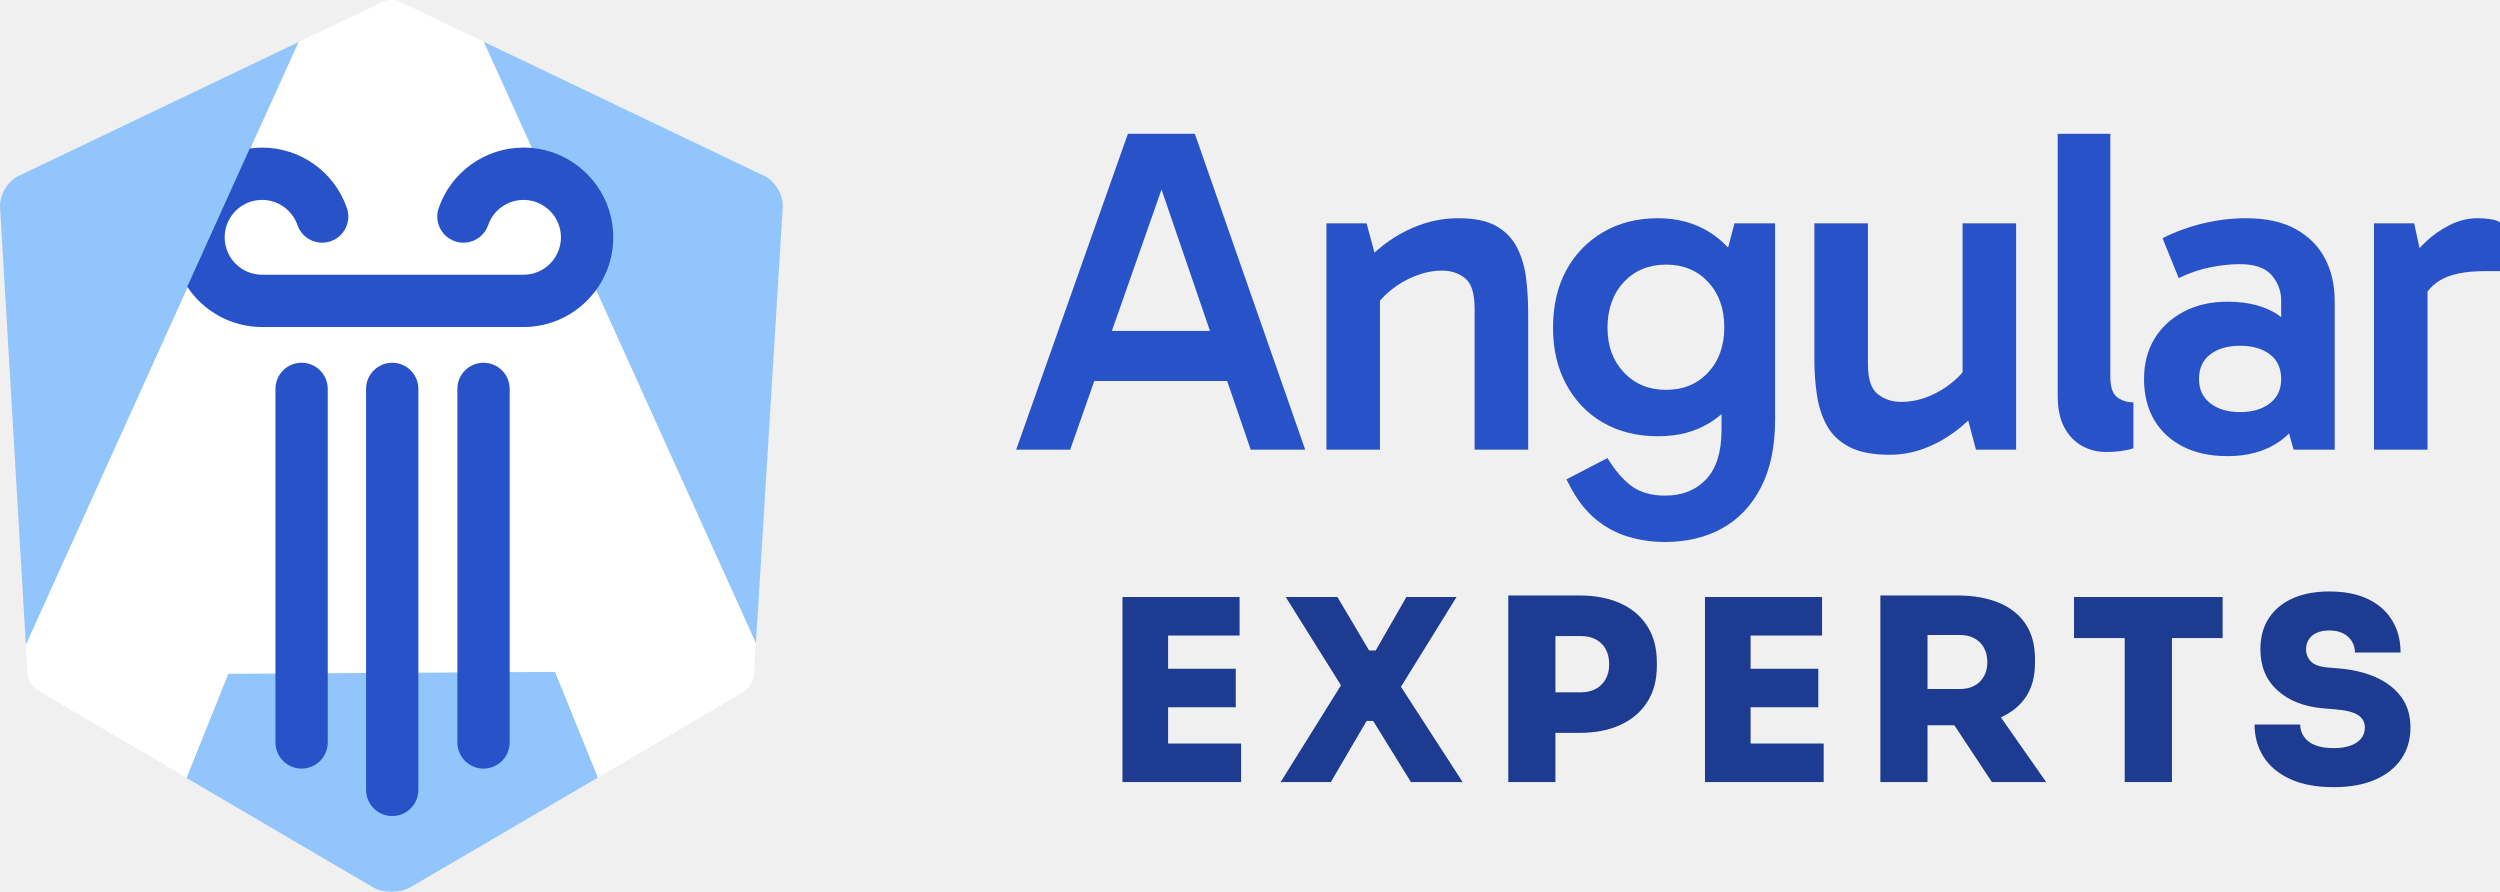
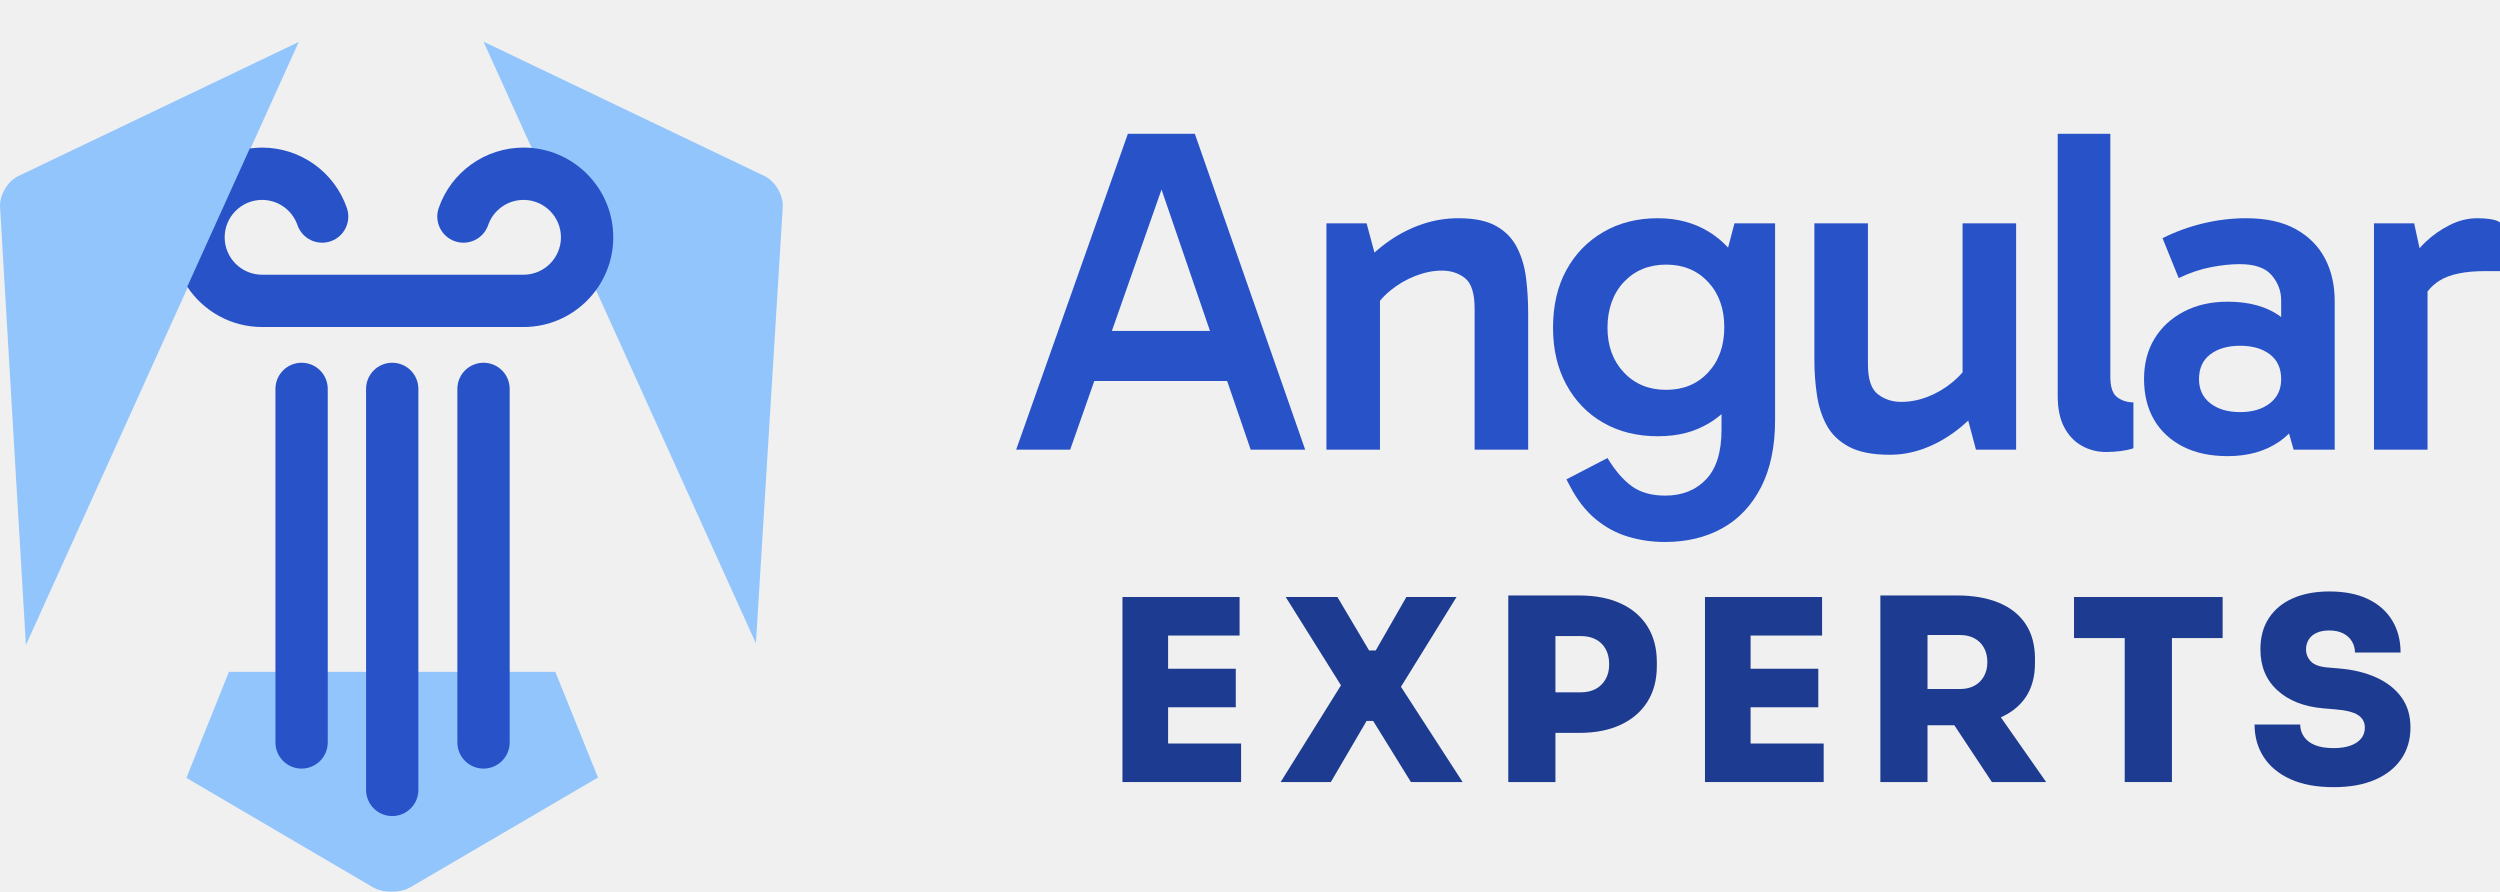
<svg xmlns="http://www.w3.org/2000/svg" viewBox="0 0 1720.7 613.79">
  <defs>
    <style>.cls-1{fill:#2852c8;}.cls-1,.cls-2,.cls-3,.cls-4{stroke-width:0px;}.cls-2{fill:#1d3c91;}.cls-3{fill:#fff;}.cls-4{fill:#93c5fd;}</style>
  </defs>
  <path class="cls-4" d="m12.68,121.14C5.23,124.7-.46,134.35.03,142.59l17.79,301.41L205.62,28.88,12.68,121.14Z" />
  <path class="cls-4" d="m526.15,121.14L332.8,28.68l187.48,414.13,18.48-300.23c.51-8.23-5.17-17.88-12.61-21.44Z" />
  <path class="cls-4" d="m382.22,462.44h-224.66l-28.68,71.48-.54,1.52,128.24,75.21c7.12,4.17,18.77,4.18,25.89.02l129.11-75.52-29.36-72.71Z" />
-   <path class="cls-3" d="m411.58,535.15l99.98-58.81c4.32-2.52,7.09-7.03,7.4-12.03l1.32-21.5h0S333.41,29.8,333.41,29.8l-.61-1.12L275.88,1.47c-4.09-1.96-8.85-1.96-12.94,0l-57.32,27.41L17.82,444l1.14,19.37c.3,5,3.07,9.52,7.39,12.05l102.05,59.85,28.68-71.48,224.95-1.38,29.55,72.74Z" />
  <path class="cls-1" d="m207.58 529.01c-9.94 0-18-8.06-18-18v-243.34c0-9.94 8.06-18 18-18s18 8.06 18 18v243.34c0 9.94-8.06 18-18 18z" />
  <path class="cls-1" d="m332.8 529.01c-9.94 0-18-8.06-18-18v-243.34c0-9.94 8.06-18 18-18s18 8.06 18 18v243.34c0 9.94-8.06 18-18 18z" />
  <path class="cls-1" d="m269.96 561.68c-9.94 0-18-8.06-18-18v-276.01c0-9.94 8.06-18 18-18s18 8.06 18 18v276.01c0 9.94-8.06 18-18 18z" />
  <path class="cls-1" d="m360.34,101.58c-26.32,0-49.78,16.71-58.37,41.58-3.25,9.4,1.74,19.65,11.13,22.89,9.4,3.25,19.65-1.74,22.89-11.13,3.58-10.37,13.37-17.33,24.35-17.33,14.2,0,25.75,11.55,25.75,25.75s-11.55,25.75-25.75,25.75h-179.96c-14.2,0-25.75-11.55-25.75-25.75s11.55-25.75,25.75-25.75c10.98,0,20.76,6.97,24.35,17.33,3.25,9.4,13.5,14.38,22.89,11.13,9.4-3.25,14.38-13.5,11.13-22.89-8.59-24.87-32.05-41.57-58.37-41.57-2.87,0-5.69.21-8.46.59l-43.05,95.16c11.06,16.7,30.02,27.74,51.51,27.74h179.96c34.05,0,61.75-27.7,61.75-61.75s-27.7-61.75-61.75-61.75Z" />
  <path class="cls-1" d="m776.3 92.1-76.9 217.4h37.18l16.59-47.25h91.46l16.2 47.25h37.5l-75.94-217.4h-46.08zm-11.02 135.67 34.17-97.32 33.36 97.32h-67.53z" />
  <path class="cls-1" d="m1044.2 170.47c-3.18-6.28-7.94-11.22-14.3-14.84-6.35-3.62-15.04-5.43-26.06-5.43-8.48 0-16.68 1.33-24.63 3.99-7.94 2.66-15.41 6.38-22.4 11.17-3.75 2.57-7.35 5.41-10.8 8.5l-5.41-20.16h-27.65v155.79h36.86v-102.52c2.17-2.54 4.6-4.93 7.31-7.14 5.08-4.15 10.75-7.45 17-9.9 6.25-2.44 12.34-3.67 18.27-3.67 6.35 0 11.7 1.76 16.05 5.27 4.34 3.51 6.51 10.48 6.51 20.91v97.05h36.86v-93.86c0-8.3-0.48-16.33-1.43-24.1s-3.02-14.79-6.2-21.07z" />
  <path class="cls-1" d="m1189.4 170.42c-3.84-4.18-8.19-7.78-13.08-10.8-10.17-6.28-21.93-9.42-35.27-9.42-14.19 0-26.75 3.19-37.65 9.58-10.91 6.38-19.38 15.16-25.42 26.34-6.04 11.17-9.06 24.32-9.06 39.43s3.07 27.99 9.21 39.27 14.62 20.01 25.42 26.18c10.8 6.18 23.3 9.26 37.49 9.26s25.37-3.03 35.43-9.1c3.01-1.81 5.81-3.86 8.42-6.14v10.77c0 15.32-3.55 26.71-10.64 34.16-7.1 7.45-16.47 11.17-28.12 11.17-9.32 0-16.95-2.13-22.88-6.39s-11.55-10.75-16.84-19.47l-28.28 14.68 2.54 4.79c4.87 9.36 10.69 16.86 17.48 22.51 6.78 5.64 14.25 9.68 22.4 12.13 8.15 2.44 16.57 3.67 25.26 3.67 15.04 0 28.23-3.14 39.56-9.42s20.23-15.7 26.69-28.25c6.46-12.56 9.69-27.98 9.69-46.29v-135.36h-27.96l-4.39 16.71zm-13.72 85.93c-7.42 7.98-17.05 11.97-28.92 11.97s-21.56-3.99-29.08-11.97-11.28-18.25-11.28-30.81 3.76-23.46 11.28-31.44 17.21-11.97 29.08-11.97 21.5 3.99 28.92 11.97c7.41 7.98 11.12 18.36 11.12 31.13s-3.71 23.14-11.12 31.13z" />
  <path class="cls-1" d="m1350.8 256.26c-2.09 2.43-4.47 4.74-7.15 6.94-5.19 4.26-10.8 7.56-16.84 9.9s-12.13 3.51-18.27 3.51-11.49-1.76-16.05-5.27-6.83-10.38-6.83-20.59v-97.05h-36.86v93.54c0 8.51 0.58 16.71 1.75 24.58 1.16 7.88 3.44 14.9 6.83 21.07 3.39 6.18 8.52 11.07 15.41 14.69 6.88 3.62 16.15 5.43 27.8 5.43 7.83 0 15.46-1.33 22.88-3.99 7.41-2.66 14.51-6.43 21.29-11.33 3.51-2.54 6.82-5.28 9.94-8.21l5.32 20.03h27.64v-155.79h-36.86v102.55z" />
  <path class="cls-1" d="m1452.5 259.38v-167.28h-36.22v180.37c0 8.73 1.48 15.91 4.45 21.55 2.96 5.64 6.99 9.9 12.07 12.77s10.69 4.31 16.84 4.31c3.39 0 6.72-0.21 10.01-0.64 3.28-0.43 6.2-1.06 8.74-1.92v-31.6c-4.24 0-7.94-1.17-11.12-3.51s-4.77-7.02-4.77-14.05z" />
  <path class="cls-1" d="m1580.1 157.7c-9.01-5-20.39-7.5-34.16-7.5-9.75 0-19.54 1.17-29.39 3.51s-19.22 5.75-28.12 10.22l11.12 27.45c7.63-3.62 15.04-6.12 22.24-7.5s13.77-2.08 19.7-2.08c10.38 0 17.74 2.55 22.08 7.66s6.51 10.85 6.51 17.24v11.54c-0.16-0.12-0.31-0.25-0.48-0.37-9.21-6.81-21.34-10.22-36.38-10.22-11.44 0-21.5 2.29-30.19 6.86-8.69 4.58-15.41 10.8-20.18 18.68s-7.15 17.13-7.15 27.77 2.33 20.22 6.99 28.09c4.66 7.88 11.28 14 19.86 18.36s18.8 6.54 30.66 6.54c13.98 0 25.79-3.3 35.43-9.9 2.48-1.7 4.76-3.61 6.84-5.71l3.17 11.14h28.28v-102.16c0-11.06-2.22-20.85-6.67-29.37-4.45-8.51-11.18-15.27-20.18-20.27zm-17.79 119.87c-5.19 4.05-12.02 6.07-20.5 6.07s-15.31-2.02-20.5-6.07c-5.19-4.04-7.78-9.58-7.78-16.6 0-7.45 2.59-13.14 7.78-17.08s12.02-5.91 20.5-5.91 15.3 1.97 20.5 5.91c5.19 3.94 7.78 9.63 7.78 17.08 0 7.02-2.6 12.56-7.78 16.6z" />
  <path class="cls-1" d="m1714.2 150.84c-2.86-0.42-5.88-0.64-9.06-0.64-6.57 0-12.98 1.6-19.23 4.79s-11.71 7.02-16.36 11.49c-1.56 1.49-2.96 2.93-4.23 4.33l-3.71-17.1h-27.65v155.79h36.86v-108.88c2.34-3.01 5.09-5.5 8.26-7.48 6.99-4.36 17.48-6.54 31.46-6.54h10.17v-33.52c-1.48-1.06-3.65-1.81-6.51-2.23z" />
  <polygon class="cls-2" points="803.98 486.8 850.56 486.8 850.56 460.28 803.98 460.28 803.98 437.43 853.18 437.43 853.18 410.91 803.98 410.91 800.49 410.91 772.57 410.91 772.57 538.27 800.49 538.27 803.98 538.27 854.22 538.27 854.22 511.75 803.98 511.75" />
  <polygon class="cls-2" points="1002.5 410.91 967.98 410.91 946.87 447.72 942.33 447.72 920.52 410.91 884.93 410.91 922.97 471.69 881.44 538.27 915.99 538.27 940.59 496.22 945.13 496.22 971.12 538.27 1006.7 538.27 964.25 472.7" />
  <path class="cls-2" d="m1115.5 415.36c-7.97-3.66-17.42-5.5-28.35-5.5h-49.03v128.41h32.45v-33.85h16.58c10.93 0 20.38-1.86 28.35-5.58s14.1-9.01 18.41-15.88c4.3-6.86 6.46-15.01 6.46-24.43v-2.79c0-9.54-2.15-17.74-6.46-24.6-4.3-6.86-10.44-12.13-18.41-15.79zm-10.38 52.08c-1.63 2.91-3.9 5.15-6.8 6.72-2.91 1.57-6.34 2.36-10.3 2.36h-17.45v-38.73h17.45c3.95 0 7.39 0.76 10.3 2.27 2.9 1.51 5.17 3.72 6.8 6.63s2.44 6.4 2.44 10.47-0.81 7.39-2.44 10.29z" />
  <polygon class="cls-2" points="1204.9 486.8 1251.5 486.8 1251.5 460.28 1204.9 460.28 1204.9 437.43 1254.1 437.43 1254.1 410.91 1204.9 410.91 1201.4 410.91 1173.5 410.91 1173.5 538.27 1201.4 538.27 1204.9 538.27 1255.2 538.27 1255.2 511.75 1204.9 511.75" />
  <path class="cls-2" d="m1394.1 480.08c4.36-6.34 6.54-14.28 6.54-23.82v-2.79c0-9.54-2.16-17.53-6.46-23.99s-10.47-11.34-18.49-14.66c-8.02-3.31-17.56-4.97-28.61-4.97h-52.86v128.41h32.45v-39.08h18.47l25.84 39.08h37.34l-31.19-44.55c7.22-3.18 12.89-7.71 16.97-13.64zm-67.43-43.01h22.33c3.84 0 7.15 0.76 9.95 2.27 2.79 1.51 4.97 3.66 6.54 6.46 1.57 2.79 2.36 6.11 2.36 9.94s-0.79 6.98-2.36 9.77-3.75 4.95-6.54 6.46-6.11 2.27-9.95 2.27h-22.33v-37.16z" />
  <polygon class="cls-2" points="1427.5 439.17 1462.4 439.17 1462.4 538.27 1494.9 538.27 1494.9 439.17 1529.8 439.17 1529.8 410.91 1427.5 410.91" />
  <path class="cls-2" d="m1652.8 479.82c-4.19-5.7-9.94-10.21-17.27-13.52s-15.76-5.38-25.3-6.19l-8.2-0.7c-5.47-0.46-9.3-1.86-11.51-4.19s-3.32-5.12-3.32-8.37c0-2.44 0.61-4.65 1.83-6.63s3.02-3.52 5.41-4.62c2.38-1.1 5.32-1.66 8.81-1.66 3.72 0 6.89 0.67 9.51 2.01s4.62 3.17 6.02 5.5c1.39 2.33 2.09 4.88 2.09 7.68h31.4c0-8.38-1.92-15.73-5.76-22.07s-9.39-11.25-16.66-14.74-16.14-5.23-26.61-5.23c-9.66 0-18.03 1.57-25.12 4.71s-12.59 7.68-16.49 13.61-5.84 13.09-5.84 21.46c0 11.75 3.9 21.17 11.69 28.26 7.79 7.1 18.26 11.23 31.41 12.39l8.2 0.7c7.44 0.58 12.74 1.89 15.88 3.93s4.71 4.92 4.71 8.64c0 2.91-0.85 5.41-2.53 7.5-1.69 2.09-4.13 3.72-7.33 4.88s-7.07 1.74-11.6 1.74c-5.23 0-9.54-0.7-12.91-2.09s-5.9-3.34-7.59-5.84-2.53-5.26-2.53-8.29h-31.41c0 8.38 2.06 15.79 6.2 22.25 4.13 6.46 10.23 11.55 18.32 15.27 8.08 3.72 18.06 5.58 29.92 5.58 11.05 0 20.5-1.69 28.35-5.06s13.9-8.14 18.14-14.31c4.24-6.16 6.37-13.37 6.37-21.64s-2.09-15.24-6.28-20.94z" />
</svg>
